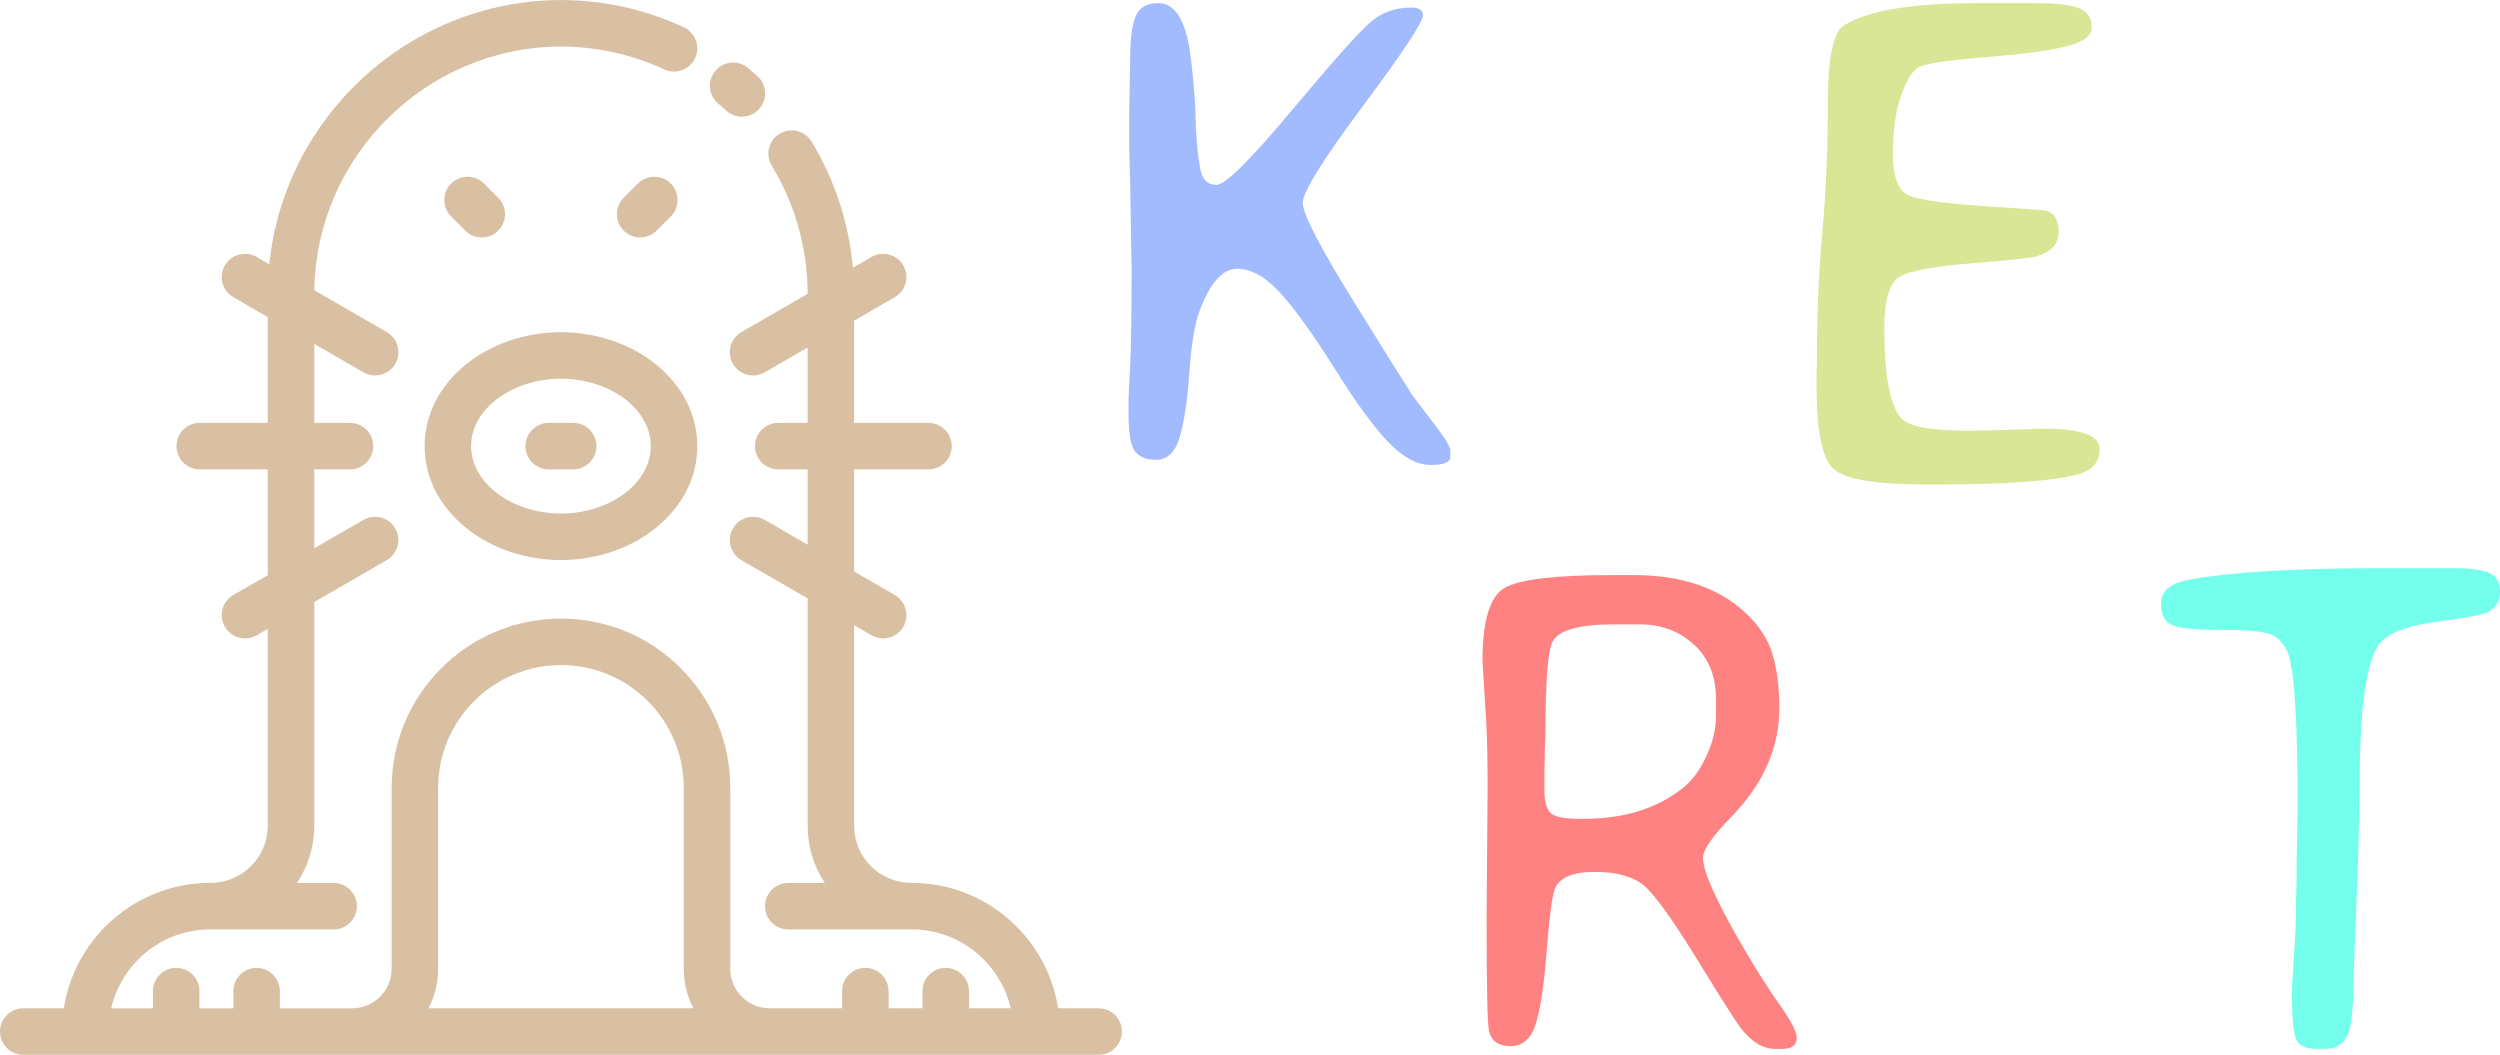
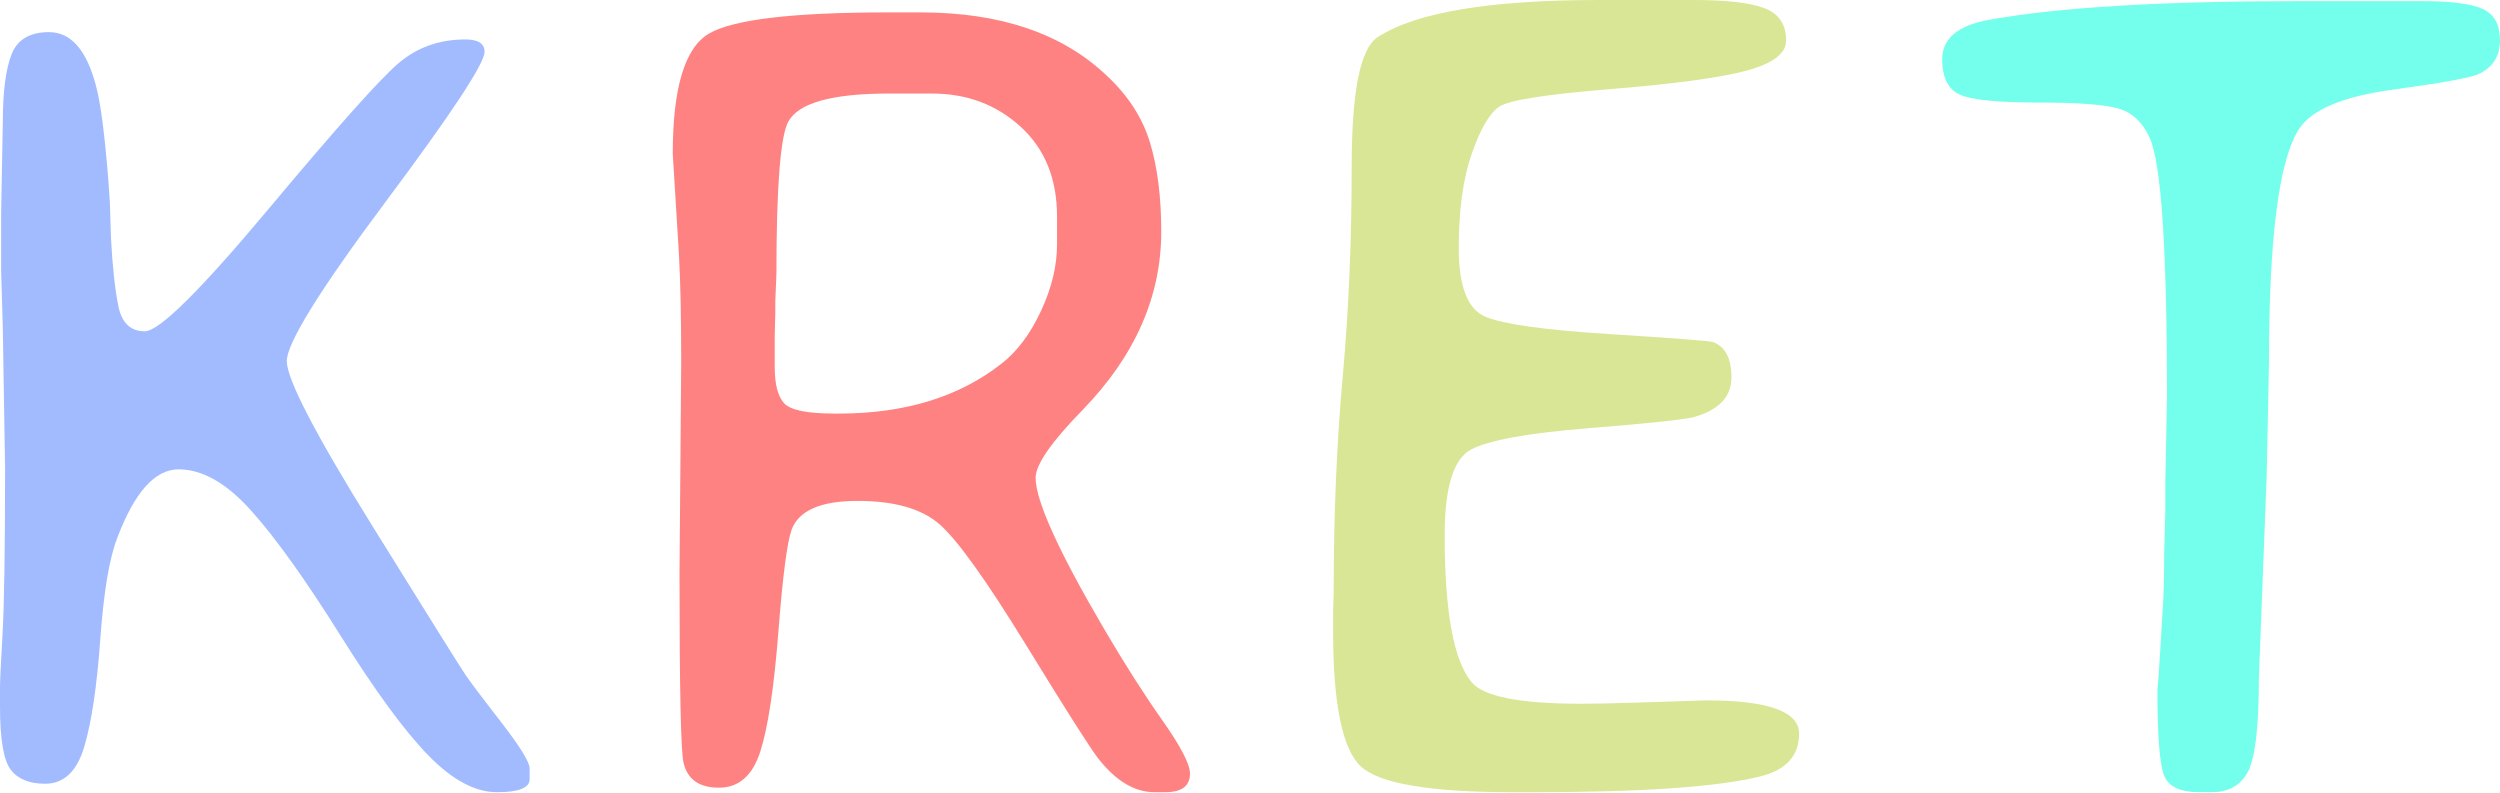
- <svg xmlns="http://www.w3.org/2000/svg" style="isolation:isolate" viewBox="0 0 1140.906 481.373" width="1140.906" height="481.373">
+ <svg xmlns="http://www.w3.org/2000/svg" style="isolation:isolate" viewBox="0 0 693.281 219.688" width="693.281" height="219.688">
  <defs>
-     <clipPath id="_clipPath_MEkExOcnUcBYT80ZSQo1ITEr9PQZFDqf">
-       <rect width="1140.906" height="481.373" />
+     <clipPath id="_clipPath_JiHyu1f8qy7mXTTxpGRRMh6BhITyb74s">
+       <rect width="693.281" height="219.688" />
    </clipPath>
  </defs>
-   <g clip-path="url(#_clipPath_MEkExOcnUcBYT80ZSQo1ITEr9PQZFDqf)">
-     <rect width="1140.906" height="481.373" style="fill:rgb(61,0,117)" fill-opacity="0" />
+   <g clip-path="url(#_clipPath_JiHyu1f8qy7mXTTxpGRRMh6BhITyb74s)">
+     <rect width="693.281" height="219.688" style="fill:rgb(61,0,117)" fill-opacity="0" />
    <g>
-       <g>
-         <g>
-           <path d=" M 345.704 34.764 C 344.288 33.482 342.828 32.213 341.362 30.992 C 336.857 27.244 330.165 27.857 326.417 32.361 C 322.668 36.866 323.281 43.557 327.786 47.306 C 329.022 48.335 330.254 49.406 331.448 50.488 C 333.48 52.33 336.03 53.239 338.573 53.239 C 341.464 53.239 344.344 52.065 346.438 49.755 C 350.374 45.412 350.045 38.701 345.704 34.764 Z " fill="rgb(217,192,163)" />
-         </g>
-       </g>
-       <g>
-         <g>
-           <path d=" M 227.364 90.253 L 220.874 83.764 C 216.731 79.619 210.01 79.62 205.866 83.765 C 201.722 87.909 201.723 94.629 205.867 98.773 L 212.357 105.262 C 214.43 107.335 217.144 108.37 219.861 108.37 C 222.578 108.37 225.293 107.333 227.365 105.261 C 231.509 101.116 231.508 94.397 227.364 90.253 Z " fill="rgb(217,192,163)" />
-         </g>
-       </g>
-       <g>
-         <g>
-           <path d=" M 299.152 166.141 C 287.775 157.018 272.82 151.875 256.892 151.59 C 256.739 151.584 256.588 151.567 256.434 151.567 L 255.566 151.567 C 255.434 151.567 255.307 151.582 255.177 151.587 C 239.263 151.846 224.257 156.994 212.848 166.142 C 200.549 176.005 193.775 189.305 193.775 203.592 C 193.775 217.875 200.548 231.174 212.847 241.038 C 224.224 250.165 239.18 255.309 255.107 255.595 C 255.261 255.601 255.412 255.618 255.566 255.618 L 256.434 255.618 C 256.566 255.618 256.694 255.603 256.823 255.598 C 272.736 255.339 287.743 250.19 299.152 241.037 C 311.451 231.173 318.225 217.874 318.225 203.591 C 318.225 189.304 311.452 176.003 299.152 166.141 Z  M 256.034 234.392 C 233.403 234.233 214.997 220.421 214.997 203.592 C 214.997 186.763 233.403 172.952 255.965 172.793 C 278.596 172.952 297.002 186.764 297.002 203.592 C 297.002 220.421 278.597 234.233 256.034 234.392 Z " fill="rgb(217,192,163)" />
-         </g>
-       </g>
-       <g>
-         <g>
-           <path d=" M 306.133 83.765 C 301.991 79.622 295.271 79.621 291.125 83.764 L 284.635 90.253 C 280.491 94.396 280.49 101.115 284.634 105.261 C 286.705 107.334 289.422 108.37 292.138 108.37 C 294.855 108.37 297.57 107.333 299.642 105.262 L 306.132 98.773 C 310.276 94.629 310.277 87.91 306.133 83.765 Z " fill="rgb(217,192,163)" />
-         </g>
-       </g>
-       <g>
-         <g>
-           <path d=" M 261.589 192.98 L 250.411 192.98 C 244.551 192.98 239.799 197.732 239.799 203.592 C 239.799 209.452 244.55 214.204 250.411 214.204 L 261.589 214.204 C 267.449 214.204 272.201 209.452 272.201 203.592 C 272.201 197.732 267.449 192.98 261.589 192.98 Z " fill="rgb(217,192,163)" />
-         </g>
-       </g>
-       <g>
-         <g>
-           <path d=" M 501.388 460.149 L 482.887 460.149 C 480.686 446.059 474.123 433.058 463.844 422.766 C 451.027 409.949 433.985 402.891 415.858 402.891 C 408.895 402.891 402.348 400.181 397.431 395.272 C 392.509 390.343 389.8 383.794 389.8 376.833 L 389.8 285.335 L 397.748 289.924 C 399.418 290.889 401.243 291.347 403.041 291.347 C 406.71 291.347 410.277 289.442 412.243 286.037 C 415.173 280.961 413.432 274.472 408.356 271.542 L 389.8 260.828 L 389.8 214.204 L 423.728 214.204 C 429.588 214.204 434.34 209.452 434.34 203.592 C 434.34 197.732 429.588 192.98 423.728 192.98 L 389.8 192.98 L 389.8 146.349 L 408.359 135.631 C 413.434 132.7 415.173 126.21 412.241 121.135 C 409.31 116.059 402.822 114.316 397.745 117.253 L 389.242 122.163 C 387.414 101.79 380.985 82.092 370.346 64.592 C 367.301 59.585 360.775 57.994 355.765 61.037 C 350.757 64.082 349.165 70.61 352.21 75.618 C 362.895 93.194 368.551 113.412 368.574 134.099 L 338.36 151.546 C 333.285 154.478 331.546 160.967 334.477 166.043 C 336.443 169.447 340.01 171.35 343.678 171.35 C 345.478 171.35 347.303 170.891 348.974 169.926 L 368.576 158.606 L 368.576 192.981 L 355.15 192.981 C 349.29 192.981 344.538 197.733 344.538 203.593 C 344.538 209.453 349.29 214.205 355.15 214.205 L 368.576 214.205 L 368.576 248.576 L 348.974 237.259 C 343.896 234.328 337.408 236.069 334.477 241.142 C 331.546 246.218 333.285 252.708 338.36 255.639 L 368.576 273.082 L 368.576 376.832 C 368.576 386.257 371.317 395.262 376.423 402.945 L 359.73 402.945 C 353.87 402.945 349.118 407.697 349.118 413.557 C 349.118 419.417 353.87 424.169 359.73 424.169 L 418.019 424.169 C 418.03 424.169 418.04 424.168 418.051 424.168 C 429.685 424.703 440.547 429.484 448.832 437.77 C 455.084 444.027 459.329 451.746 461.276 460.149 L 442.208 460.149 L 442.208 452.312 C 442.208 446.452 437.456 441.7 431.596 441.7 C 425.736 441.7 420.984 446.452 420.984 452.312 L 420.984 460.149 L 405.516 460.149 L 405.516 452.312 C 405.516 446.452 400.764 441.7 394.904 441.7 C 389.044 441.7 384.292 446.452 384.292 452.312 L 384.292 460.149 L 351.255 460.149 C 341.338 460.149 333.271 452.078 333.271 442.154 L 333.271 359.554 C 333.271 338.928 325.235 319.526 310.639 304.919 C 296.053 290.331 276.65 282.297 256.003 282.297 C 213.397 282.297 178.734 316.955 178.734 359.555 L 178.734 442.155 C 178.734 452.078 170.666 460.15 160.75 460.15 L 127.713 460.15 L 127.713 452.313 C 127.713 446.453 122.961 441.701 117.101 441.701 C 111.241 441.701 106.489 446.453 106.489 452.313 L 106.489 460.15 L 91.017 460.15 L 91.017 452.313 C 91.017 446.453 86.265 441.701 80.405 441.701 C 74.545 441.701 69.793 446.453 69.793 452.313 L 69.793 460.15 L 50.724 460.15 C 52.67 451.748 56.916 444.03 63.163 437.776 C 71.452 429.486 82.315 424.704 93.949 424.169 C 93.96 424.169 93.97 424.17 93.981 424.17 L 152.27 424.17 C 158.13 424.17 162.882 419.418 162.882 413.558 C 162.882 407.698 158.13 402.946 152.27 402.946 L 135.534 402.946 C 140.514 395.458 143.425 386.48 143.425 376.833 L 143.425 274.73 L 176.492 255.64 C 181.568 252.71 183.308 246.22 180.378 241.144 C 177.447 236.068 170.958 234.328 165.882 237.258 L 143.425 250.223 L 143.425 214.204 L 159.706 214.204 C 165.566 214.204 170.318 209.452 170.318 203.592 C 170.318 197.732 165.566 192.98 159.706 192.98 L 143.425 192.98 L 143.425 156.958 L 165.88 169.926 C 167.551 170.891 169.377 171.35 171.176 171.35 C 174.844 171.35 178.41 169.446 180.377 166.043 C 183.308 160.968 181.569 154.478 176.494 151.546 L 143.447 132.461 C 144.391 71.185 194.51 21.46 255.998 21.234 C 272.469 21.294 288.331 24.815 303.141 31.696 C 304.587 32.369 306.109 32.687 307.606 32.687 C 311.608 32.687 315.44 30.413 317.236 26.545 C 319.706 21.23 317.399 14.92 312.085 12.45 C 294.72 4.381 276.152 0.205 256.885 0.022 C 256.734 0.016 256.587 0 256.434 0 C 256.293 0 256.145 0.004 256 0.007 C 255.855 0.004 255.707 0 255.566 0 C 255.416 0 255.272 0.016 255.123 0.022 C 186.343 0.677 129.711 53.459 122.889 120.59 L 117.109 117.251 C 112.032 114.32 105.544 116.06 102.612 121.134 C 99.681 126.209 101.42 132.699 106.495 135.631 L 122.201 144.701 L 122.201 192.979 L 91.138 192.979 C 85.278 192.979 80.526 197.731 80.526 203.591 C 80.526 209.451 85.278 214.203 91.138 214.203 L 122.201 214.203 L 122.201 262.474 L 106.495 271.541 C 101.42 274.473 99.681 280.962 102.612 286.038 C 104.578 289.442 108.145 291.345 111.813 291.345 C 113.613 291.345 115.438 290.885 117.109 289.921 L 122.201 286.981 L 122.201 376.83 C 122.201 391.199 110.511 402.889 96.142 402.889 C 78.016 402.889 60.974 409.947 48.152 422.769 C 37.876 433.056 31.314 446.057 29.113 460.148 L 10.612 460.148 C 4.752 460.149 0 464.901 0 470.761 C 0 476.621 4.752 481.373 10.612 481.373 L 501.388 481.373 C 507.248 481.373 512 476.621 512 470.761 C 512 464.901 507.248 460.149 501.388 460.149 Z  M 195.566 460.149 C 198.363 454.755 199.954 448.638 199.954 442.154 L 199.954 359.554 C 199.954 328.657 225.095 303.52 255.999 303.52 C 270.976 303.52 285.049 309.346 295.624 319.922 C 306.213 330.519 312.044 344.594 312.044 359.554 L 312.044 442.154 C 312.044 448.638 313.635 454.755 316.432 460.149 L 195.566 460.149 Z " fill="rgb(217,192,163)" />
-         </g>
-       </g>
-     </g>
-     <g>
-       <path d=" M 528.594 1.406 L 528.594 1.406 L 528.594 1.406 Q 537.656 1.406 541.563 16.094 L 541.563 16.094 L 541.563 16.094 Q 543.594 23.438 545.156 43.906 L 545.156 43.906 L 545.469 48.75 L 545.781 58.594 L 545.781 58.594 Q 546.406 70.313 547.813 77.344 L 547.813 77.344 L 547.813 77.344 Q 549.219 84.375 555.156 84.375 L 555.156 84.375 L 555.156 84.375 Q 561.094 84.375 589.453 50.469 L 589.453 50.469 L 589.453 50.469 Q 617.813 16.563 625.547 10 L 625.547 10 L 625.547 10 Q 633.281 3.438 644.063 3.438 L 644.063 3.438 L 644.063 3.438 Q 649.375 3.438 649.375 6.875 L 649.375 6.875 L 649.375 6.875 Q 649.375 11.719 621.953 48.438 L 621.953 48.438 L 621.953 48.438 Q 594.531 85.156 594.531 92.656 L 594.531 92.656 L 594.531 92.656 Q 594.531 100.156 618.359 138.516 L 618.359 138.516 L 618.359 138.516 Q 642.188 176.875 644.219 179.844 L 644.219 179.844 L 644.219 179.844 Q 646.25 182.813 654.063 192.891 L 654.063 192.891 L 654.063 192.891 Q 661.875 202.969 661.875 205.625 L 661.875 205.625 L 661.875 208.594 L 661.875 208.594 Q 661.875 212.188 652.813 212.188 L 652.813 212.188 L 652.813 212.188 Q 643.75 212.188 633.828 202.031 L 633.828 202.031 L 633.828 202.031 Q 623.906 191.875 609.375 168.672 L 609.375 168.672 L 609.375 168.672 Q 594.844 145.469 584.609 134.063 L 584.609 134.063 L 584.609 134.063 Q 574.375 122.656 564.531 122.656 L 564.531 122.656 L 564.531 122.656 Q 554.688 122.656 547.5 141.719 L 547.5 141.719 L 547.5 141.719 Q 544.219 150.156 542.813 169.766 L 542.813 169.766 L 542.813 169.766 Q 541.406 189.375 538.359 199.609 L 538.359 199.609 L 538.359 199.609 Q 535.313 209.844 527.5 209.844 L 527.5 209.844 L 527.5 209.844 Q 520.938 209.844 517.969 205.938 L 517.969 205.938 L 517.969 205.938 Q 515 202.031 515 188.438 L 515 188.438 L 515 183.125 L 515 183.125 Q 515 180.625 515.703 168.281 L 515.703 168.281 L 515.703 168.281 Q 516.406 155.938 516.406 122.5 L 516.406 122.5 L 515.781 83.75 L 515.313 67.5 L 515.313 51.719 L 515.781 26.406 L 515.781 26.406 Q 515.781 13.75 518.203 7.578 L 518.203 7.578 L 518.203 7.578 Q 520.625 1.406 528.594 1.406 Z " fill="rgb(162,187,255)" />
-       <path d=" M 736.234 262.437 L 736.234 262.437 L 745.297 262.437 L 745.297 262.437 Q 778.422 262.437 796.859 279.937 L 796.859 279.937 L 796.859 279.937 Q 805.766 288.218 808.891 298.53 L 808.891 298.53 L 808.891 298.53 Q 812.016 308.843 812.016 323.218 L 812.016 323.218 L 812.016 323.218 Q 812.016 350.249 790.141 372.749 L 790.141 372.749 L 790.141 372.749 Q 777.172 386.03 777.172 391.499 L 777.172 391.499 L 777.172 391.499 Q 777.172 401.03 796.234 433.53 L 796.234 433.53 L 796.234 433.53 Q 804.672 447.905 812.328 458.765 L 812.328 458.765 L 812.328 458.765 Q 819.984 469.624 819.984 473.53 L 819.984 473.53 L 819.984 473.53 Q 819.984 478.687 813.109 478.687 L 813.109 478.687 L 810.141 478.687 L 810.141 478.687 Q 801.859 478.687 794.516 469.312 L 794.516 469.312 L 794.516 469.312 Q 791.234 465.093 774.594 437.983 L 774.594 437.983 L 774.594 437.983 Q 757.953 410.874 750.531 404.39 L 750.531 404.39 L 750.531 404.39 Q 743.109 397.905 727.797 397.905 L 727.797 397.905 L 727.797 397.905 Q 712.484 397.905 709.516 405.874 L 709.516 405.874 L 709.516 405.874 Q 707.641 411.03 705.844 434.155 L 705.844 434.155 L 705.844 434.155 Q 704.047 457.28 700.844 467.358 L 700.844 467.358 L 700.844 467.358 Q 697.641 477.437 689.359 477.437 L 689.359 477.437 L 689.359 477.437 Q 681.078 477.437 679.516 470.405 L 679.516 470.405 L 679.516 470.405 Q 678.422 465.562 678.422 418.062 L 678.422 418.062 L 678.891 359.624 L 678.891 359.624 Q 678.891 340.718 678.266 329.624 L 678.266 329.624 L 676.547 301.655 L 676.547 301.655 Q 676.547 274.155 686.625 268.296 L 686.625 268.296 L 686.625 268.296 Q 696.703 262.437 736.234 262.437 Z  M 704.828 351.812 L 704.828 360.874 L 704.828 360.874 Q 704.828 367.905 707.406 370.796 L 707.406 370.796 L 707.406 370.796 Q 709.984 373.687 721.391 373.687 L 721.391 373.687 L 722.641 373.687 L 722.641 373.687 Q 750.141 373.687 767.797 359.78 L 767.797 359.78 L 767.797 359.78 Q 774.203 354.78 778.656 345.249 L 778.656 345.249 L 778.656 345.249 Q 783.109 335.718 783.109 326.812 L 783.109 326.812 L 783.109 318.999 L 783.109 318.999 Q 783.109 303.374 773.031 294.155 L 773.031 294.155 L 773.031 294.155 Q 762.953 284.937 748.422 284.937 L 748.422 284.937 L 736.547 284.937 L 736.547 284.937 Q 712.797 284.937 708.578 292.749 L 708.578 292.749 L 708.578 292.749 Q 705.297 298.843 705.297 334.937 L 705.297 334.937 L 704.984 342.593 L 704.984 342.593 Q 704.984 344.155 704.984 345.718 L 704.984 345.718 L 704.828 351.812 Z " fill-rule="evenodd" fill="rgb(255,130,130)" />
-       <path d=" M 932.438 195.625 L 932.438 195.625 Q 958.219 195.625 958.219 204.844 L 958.219 204.844 L 958.219 204.844 Q 958.219 214.063 947.438 216.719 L 947.438 216.719 L 947.438 216.719 Q 929.938 221.094 884.156 221.094 L 884.156 221.094 L 878.844 221.094 L 878.844 221.094 Q 844.469 221.094 836.734 213.984 L 836.734 213.984 L 836.734 213.984 Q 829 206.875 829 176.406 L 829 176.406 L 829 171.094 L 829.156 165.781 L 829.156 165.781 Q 829.156 133.438 831.656 105.938 L 831.656 105.938 L 831.656 105.938 Q 834.156 78.438 834.156 47.422 L 834.156 47.422 L 834.156 47.422 Q 834.156 16.406 841.344 11.719 L 841.344 11.719 L 841.344 11.719 Q 857.125 1.406 902.906 1.406 L 902.906 1.406 L 929.156 1.406 L 929.156 1.406 Q 942.594 1.406 948.609 3.672 L 948.609 3.672 L 948.609 3.672 Q 954.625 5.938 954.625 12.656 L 954.625 12.656 L 954.625 12.656 Q 954.625 17.969 943.844 20.938 L 943.844 20.938 L 943.844 20.938 Q 933.063 23.906 906.031 26.094 L 906.031 26.094 L 906.031 26.094 Q 879 28.281 875.016 31.016 L 875.016 31.016 L 875.016 31.016 Q 871.031 33.75 867.438 44.063 L 867.438 44.063 L 867.438 44.063 Q 863.844 54.375 863.844 70.234 L 863.844 70.234 L 863.844 70.234 Q 863.844 86.094 871.188 89.219 L 871.188 89.219 L 871.188 89.219 Q 878.531 92.344 905.719 94.063 L 905.719 94.063 L 905.719 94.063 Q 932.906 95.781 934.313 96.25 L 934.313 96.25 L 934.313 96.25 Q 939.469 98.125 939.469 106.094 L 939.469 106.094 L 939.469 106.094 Q 939.469 114.063 929.156 117.031 L 929.156 117.031 L 929.156 117.031 Q 925.094 118.125 899.781 120.156 L 899.781 120.156 L 899.781 120.156 Q 874.469 122.188 867.203 126.094 L 867.203 126.094 L 867.203 126.094 Q 859.938 130 859.938 149.844 L 859.938 149.844 L 859.938 149.844 Q 859.938 181.719 867.438 190.625 L 867.438 190.625 L 867.438 190.625 Q 872.438 196.563 897.75 196.563 L 897.75 196.563 L 897.75 196.563 Q 903.219 196.563 913.063 196.25 L 913.063 196.25 L 932.438 195.625 Z " fill="rgb(217,230,149)" />
-       <path d=" M 1060.906 478.687 L 1060.906 478.687 L 1057.469 478.687 L 1057.469 478.687 Q 1049.813 478.687 1047.859 474.312 L 1047.859 474.312 L 1047.859 474.312 Q 1045.906 469.937 1045.906 450.405 L 1045.906 450.405 L 1046.219 446.655 L 1046.688 439.312 L 1046.688 439.312 Q 1047 433.53 1047.391 427.671 L 1047.391 427.671 L 1047.391 427.671 Q 1047.781 421.812 1047.781 412.437 L 1047.781 412.437 L 1048.094 400.562 L 1048.094 400.562 Q 1048.094 396.655 1048.094 392.749 L 1048.094 392.749 L 1048.563 368.999 L 1048.563 368.999 Q 1048.563 307.437 1043.719 297.124 L 1043.719 297.124 L 1043.719 297.124 Q 1040.75 290.718 1035.047 289.077 L 1035.047 289.077 L 1035.047 289.077 Q 1029.344 287.437 1012.703 287.437 L 1012.703 287.437 L 1012.703 287.437 Q 996.063 287.437 991.141 285.249 L 991.141 285.249 L 991.141 285.249 Q 986.219 283.062 986.219 275.405 L 986.219 275.405 L 986.219 275.405 Q 986.219 266.812 999.344 264.468 L 999.344 264.468 L 999.344 264.468 Q 1028.094 259.312 1085.125 259.312 L 1085.125 259.312 L 1119.5 259.312 L 1119.5 259.312 Q 1131.375 259.312 1136.141 261.499 L 1136.141 261.499 L 1136.141 261.499 Q 1140.906 263.687 1140.906 270.171 L 1140.906 270.171 L 1140.906 270.171 Q 1140.906 276.655 1135.125 279.468 L 1135.125 279.468 L 1135.125 279.468 Q 1132 281.03 1111.297 283.843 L 1111.297 283.843 L 1111.297 283.843 Q 1090.594 286.655 1085.281 294.624 L 1085.281 294.624 L 1085.281 294.624 Q 1076.844 307.28 1076.844 359.155 L 1076.844 359.155 L 1076.219 390.562 L 1074.031 447.28 L 1074.031 447.28 Q 1074.031 467.124 1071.063 472.905 L 1071.063 472.905 L 1071.063 472.905 Q 1068.094 478.687 1060.906 478.687 Z " fill="rgb(115,255,236)" />
+       <path d=" M 13.594 8.906 L 13.594 8.906 L 13.594 8.906 Q 22.656 8.906 26.563 23.594 L 26.563 23.594 L 26.563 23.594 Q 28.594 30.938 30.156 51.406 L 30.156 51.406 L 30.469 56.25 L 30.781 66.094 L 30.781 66.094 Q 31.406 77.813 32.813 84.844 L 32.813 84.844 L 32.813 84.844 Q 34.219 91.875 40.156 91.875 L 40.156 91.875 L 40.156 91.875 Q 46.094 91.875 74.453 57.969 L 74.453 57.969 L 74.453 57.969 Q 102.813 24.063 110.547 17.5 L 110.547 17.5 L 110.547 17.5 Q 118.281 10.938 129.063 10.938 L 129.063 10.938 L 129.063 10.938 Q 134.375 10.938 134.375 14.375 L 134.375 14.375 L 134.375 14.375 Q 134.375 19.219 106.953 55.938 L 106.953 55.938 L 106.953 55.938 Q 79.531 92.656 79.531 100.156 L 79.531 100.156 L 79.531 100.156 Q 79.531 107.656 103.359 146.016 L 103.359 146.016 L 103.359 146.016 Q 127.188 184.375 129.219 187.344 L 129.219 187.344 L 129.219 187.344 Q 131.25 190.313 139.063 200.391 L 139.063 200.391 L 139.063 200.391 Q 146.875 210.469 146.875 213.125 L 146.875 213.125 L 146.875 216.094 L 146.875 216.094 Q 146.875 219.688 137.813 219.688 L 137.813 219.688 L 137.813 219.688 Q 128.75 219.688 118.828 209.531 L 118.828 209.531 L 118.828 209.531 Q 108.906 199.375 94.375 176.172 L 94.375 176.172 L 94.375 176.172 Q 79.844 152.969 69.609 141.563 L 69.609 141.563 L 69.609 141.563 Q 59.375 130.156 49.531 130.156 L 49.531 130.156 L 49.531 130.156 Q 39.688 130.156 32.5 149.219 L 32.5 149.219 L 32.5 149.219 Q 29.219 157.656 27.813 177.266 L 27.813 177.266 L 27.813 177.266 Q 26.406 196.875 23.359 207.109 L 23.359 207.109 L 23.359 207.109 Q 20.313 217.344 12.5 217.344 L 12.5 217.344 L 12.5 217.344 Q 5.938 217.344 2.969 213.438 L 2.969 213.438 L 2.969 213.438 Q 0 209.531 0 195.938 L 0 195.938 L 0 190.625 L 0 190.625 Q 0 188.125 0.703 175.781 L 0.703 175.781 L 0.703 175.781 Q 1.406 163.438 1.406 130 L 1.406 130 L 0.781 91.25 L 0.313 75 L 0.313 59.219 L 0.781 33.906 L 0.781 33.906 Q 0.781 21.25 3.203 15.078 L 3.203 15.078 L 3.203 15.078 Q 5.625 8.906 13.594 8.906 Z " fill="rgb(162,187,255)" />
+       <path d=" M 246.25 3.438 L 246.25 3.438 L 255.313 3.438 L 255.313 3.438 Q 288.438 3.438 306.875 20.938 L 306.875 20.938 L 306.875 20.938 Q 315.781 29.219 318.906 39.531 L 318.906 39.531 L 318.906 39.531 Q 322.031 49.844 322.031 64.219 L 322.031 64.219 L 322.031 64.219 Q 322.031 91.25 300.156 113.75 L 300.156 113.75 L 300.156 113.75 Q 287.188 127.031 287.188 132.5 L 287.188 132.5 L 287.188 132.5 Q 287.188 142.031 306.25 174.531 L 306.25 174.531 L 306.25 174.531 Q 314.688 188.906 322.344 199.766 L 322.344 199.766 L 322.344 199.766 Q 330 210.625 330 214.531 L 330 214.531 L 330 214.531 Q 330 219.688 323.125 219.688 L 323.125 219.688 L 320.156 219.688 L 320.156 219.688 Q 311.875 219.688 304.531 210.313 L 304.531 210.313 L 304.531 210.313 Q 301.25 206.094 284.609 178.984 L 284.609 178.984 L 284.609 178.984 Q 267.969 151.875 260.547 145.391 L 260.547 145.391 L 260.547 145.391 Q 253.125 138.906 237.813 138.906 L 237.813 138.906 L 237.813 138.906 Q 222.5 138.906 219.531 146.875 L 219.531 146.875 L 219.531 146.875 Q 217.656 152.031 215.859 175.156 L 215.859 175.156 L 215.859 175.156 Q 214.063 198.281 210.859 208.359 L 210.859 208.359 L 210.859 208.359 Q 207.656 218.438 199.375 218.438 L 199.375 218.438 L 199.375 218.438 Q 191.094 218.438 189.531 211.406 L 189.531 211.406 L 189.531 211.406 Q 188.438 206.563 188.438 159.063 L 188.438 159.063 L 188.906 100.625 L 188.906 100.625 Q 188.906 81.719 188.281 70.625 L 188.281 70.625 L 186.563 42.656 L 186.563 42.656 Q 186.563 15.156 196.641 9.297 L 196.641 9.297 L 196.641 9.297 Q 206.719 3.438 246.25 3.438 Z  M 214.844 92.813 L 214.844 101.875 L 214.844 101.875 Q 214.844 108.906 217.422 111.797 L 217.422 111.797 L 217.422 111.797 Q 220 114.688 231.406 114.688 L 231.406 114.688 L 232.656 114.688 L 232.656 114.688 Q 260.156 114.688 277.813 100.781 L 277.813 100.781 L 277.813 100.781 Q 284.219 95.781 288.672 86.25 L 288.672 86.25 L 288.672 86.25 Q 293.125 76.719 293.125 67.813 L 293.125 67.813 L 293.125 60 L 293.125 60 Q 293.125 44.375 283.047 35.156 L 283.047 35.156 L 283.047 35.156 Q 272.969 25.938 258.438 25.938 L 258.438 25.938 L 246.563 25.938 L 246.563 25.938 Q 222.813 25.938 218.594 33.75 L 218.594 33.75 L 218.594 33.75 Q 215.313 39.844 215.313 75.938 L 215.313 75.938 L 215 83.594 L 215 83.594 Q 215 85.156 215 86.719 L 215 86.719 L 214.844 92.813 Z " fill-rule="evenodd" fill="rgb(255,130,130)" />
+       <path d=" M 473.125 194.219 L 473.125 194.219 Q 498.906 194.219 498.906 203.438 L 498.906 203.438 L 498.906 203.438 Q 498.906 212.656 488.125 215.313 L 488.125 215.313 L 488.125 215.313 Q 470.625 219.688 424.844 219.688 L 424.844 219.688 L 419.531 219.688 L 419.531 219.688 Q 385.156 219.688 377.422 212.578 L 377.422 212.578 L 377.422 212.578 Q 369.688 205.469 369.688 175 L 369.688 175 L 369.688 169.688 L 369.844 164.375 L 369.844 164.375 Q 369.844 132.031 372.344 104.531 L 372.344 104.531 L 372.344 104.531 Q 374.844 77.031 374.844 46.016 L 374.844 46.016 L 374.844 46.016 Q 374.844 15 382.031 10.313 L 382.031 10.313 L 382.031 10.313 Q 397.813 0 443.594 0 L 443.594 0 L 469.844 0 L 469.844 0 Q 483.281 0 489.297 2.266 L 489.297 2.266 L 489.297 2.266 Q 495.313 4.531 495.313 11.25 L 495.313 11.25 L 495.313 11.25 Q 495.313 16.563 484.531 19.531 L 484.531 19.531 L 484.531 19.531 Q 473.75 22.5 446.719 24.688 L 446.719 24.688 L 446.719 24.688 Q 419.688 26.875 415.703 29.609 L 415.703 29.609 L 415.703 29.609 Q 411.719 32.344 408.125 42.656 L 408.125 42.656 L 408.125 42.656 Q 404.531 52.969 404.531 68.828 L 404.531 68.828 L 404.531 68.828 Q 404.531 84.688 411.875 87.813 L 411.875 87.813 L 411.875 87.813 Q 419.219 90.938 446.406 92.656 L 446.406 92.656 L 446.406 92.656 Q 473.594 94.375 475 94.844 L 475 94.844 L 475 94.844 Q 480.156 96.719 480.156 104.688 L 480.156 104.688 L 480.156 104.688 Q 480.156 112.656 469.844 115.625 L 469.844 115.625 L 469.844 115.625 Q 465.781 116.719 440.469 118.75 L 440.469 118.75 L 440.469 118.75 Q 415.156 120.781 407.891 124.688 L 407.891 124.688 L 407.891 124.688 Q 400.625 128.594 400.625 148.438 L 400.625 148.438 L 400.625 148.438 Q 400.625 180.313 408.125 189.219 L 408.125 189.219 L 408.125 189.219 Q 413.125 195.156 438.438 195.156 L 438.438 195.156 L 438.438 195.156 Q 443.906 195.156 453.75 194.844 L 453.75 194.844 L 473.125 194.219 Z " fill="rgb(217,230,149)" />
+       <path d=" M 613.281 219.688 L 613.281 219.688 L 609.844 219.688 L 609.844 219.688 Q 602.188 219.688 600.234 215.313 L 600.234 215.313 L 600.234 215.313 Q 598.281 210.938 598.281 191.406 L 598.281 191.406 L 598.594 187.656 L 599.063 180.313 L 599.063 180.313 Q 599.375 174.531 599.766 168.672 L 599.766 168.672 L 599.766 168.672 Q 600.156 162.813 600.156 153.438 L 600.156 153.438 L 600.469 141.563 L 600.469 141.563 Q 600.469 137.656 600.469 133.75 L 600.469 133.75 L 600.938 110 L 600.938 110 Q 600.938 48.438 596.094 38.125 L 596.094 38.125 L 596.094 38.125 Q 593.125 31.719 587.422 30.078 L 587.422 30.078 L 587.422 30.078 Q 581.719 28.438 565.078 28.438 L 565.078 28.438 L 565.078 28.438 Q 548.438 28.438 543.516 26.25 L 543.516 26.25 L 543.516 26.25 Q 538.594 24.063 538.594 16.406 L 538.594 16.406 L 538.594 16.406 Q 538.594 7.813 551.719 5.469 L 551.719 5.469 L 551.719 5.469 Q 580.469 0.313 637.5 0.313 L 637.5 0.313 L 671.875 0.313 L 671.875 0.313 Q 683.75 0.313 688.516 2.5 L 688.516 2.5 L 688.516 2.5 Q 693.281 4.688 693.281 11.172 L 693.281 11.172 L 693.281 11.172 Q 693.281 17.656 687.5 20.469 L 687.5 20.469 L 687.5 20.469 Q 684.375 22.031 663.672 24.844 L 663.672 24.844 L 663.672 24.844 Q 642.969 27.656 637.656 35.625 L 637.656 35.625 L 637.656 35.625 Q 629.219 48.281 629.219 100.156 L 629.219 100.156 L 628.594 131.563 L 626.406 188.281 L 626.406 188.281 Q 626.406 208.125 623.438 213.906 L 623.438 213.906 L 623.438 213.906 Q 620.469 219.688 613.281 219.688 Z " fill="rgb(115,255,236)" />
    </g>
  </g>
</svg>
